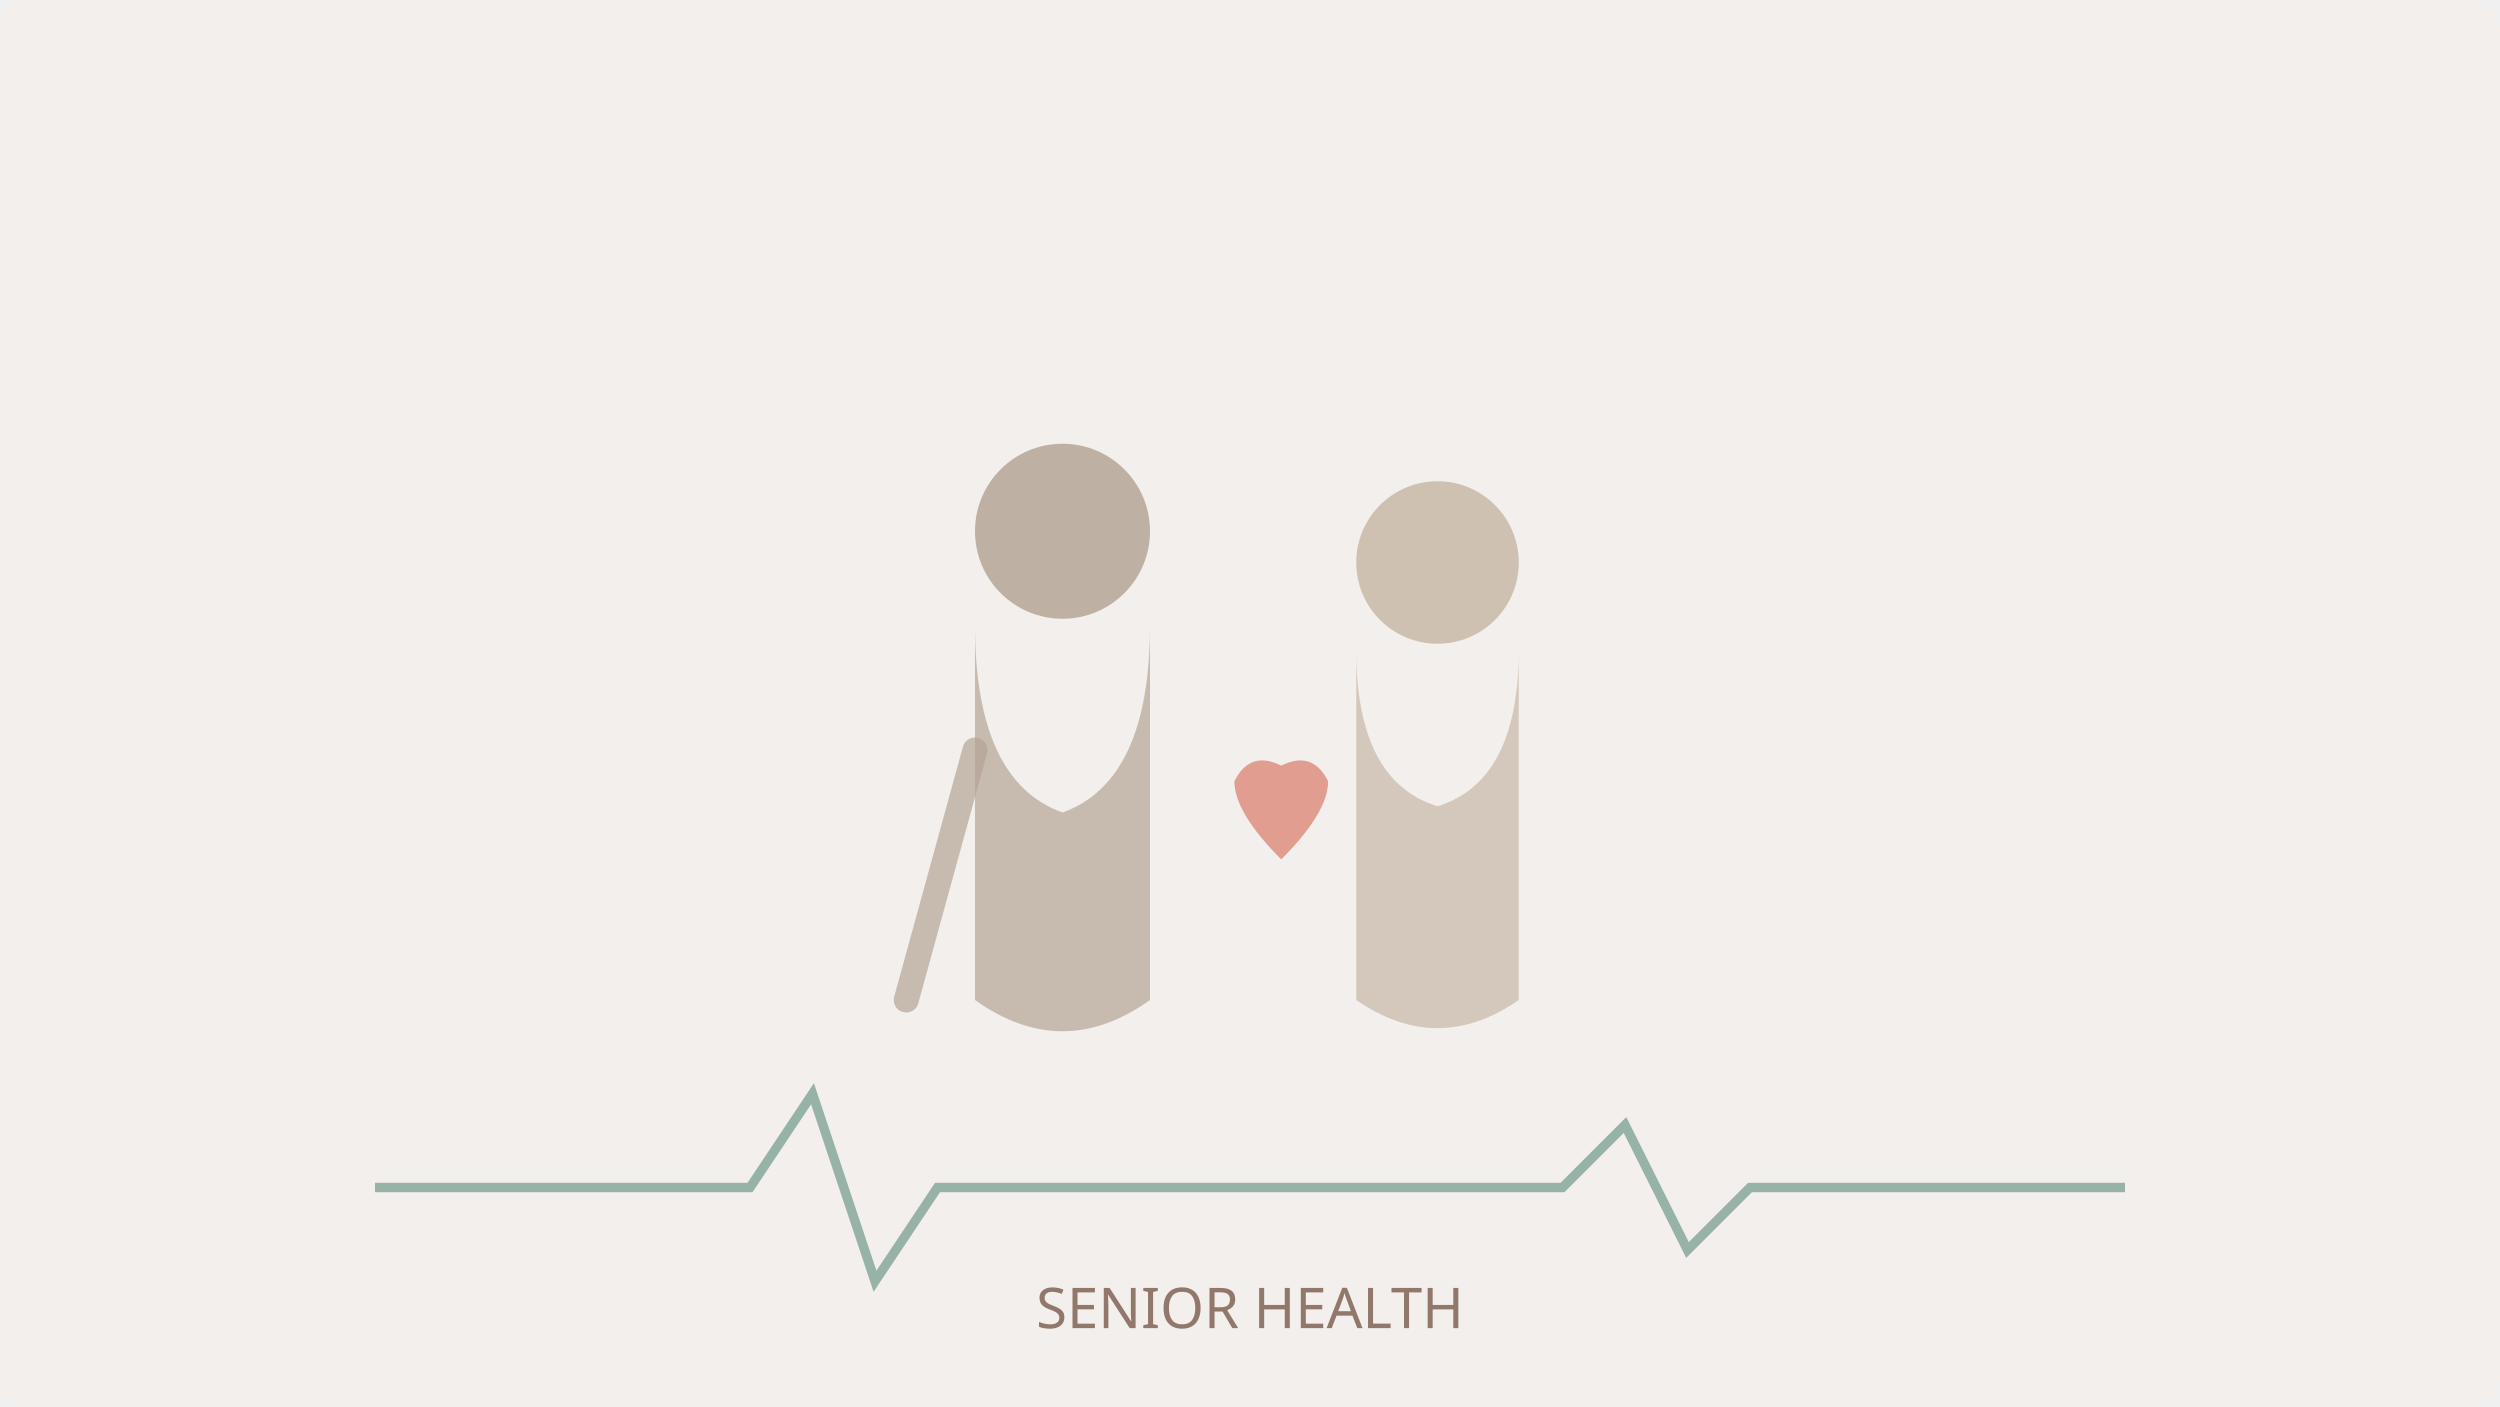
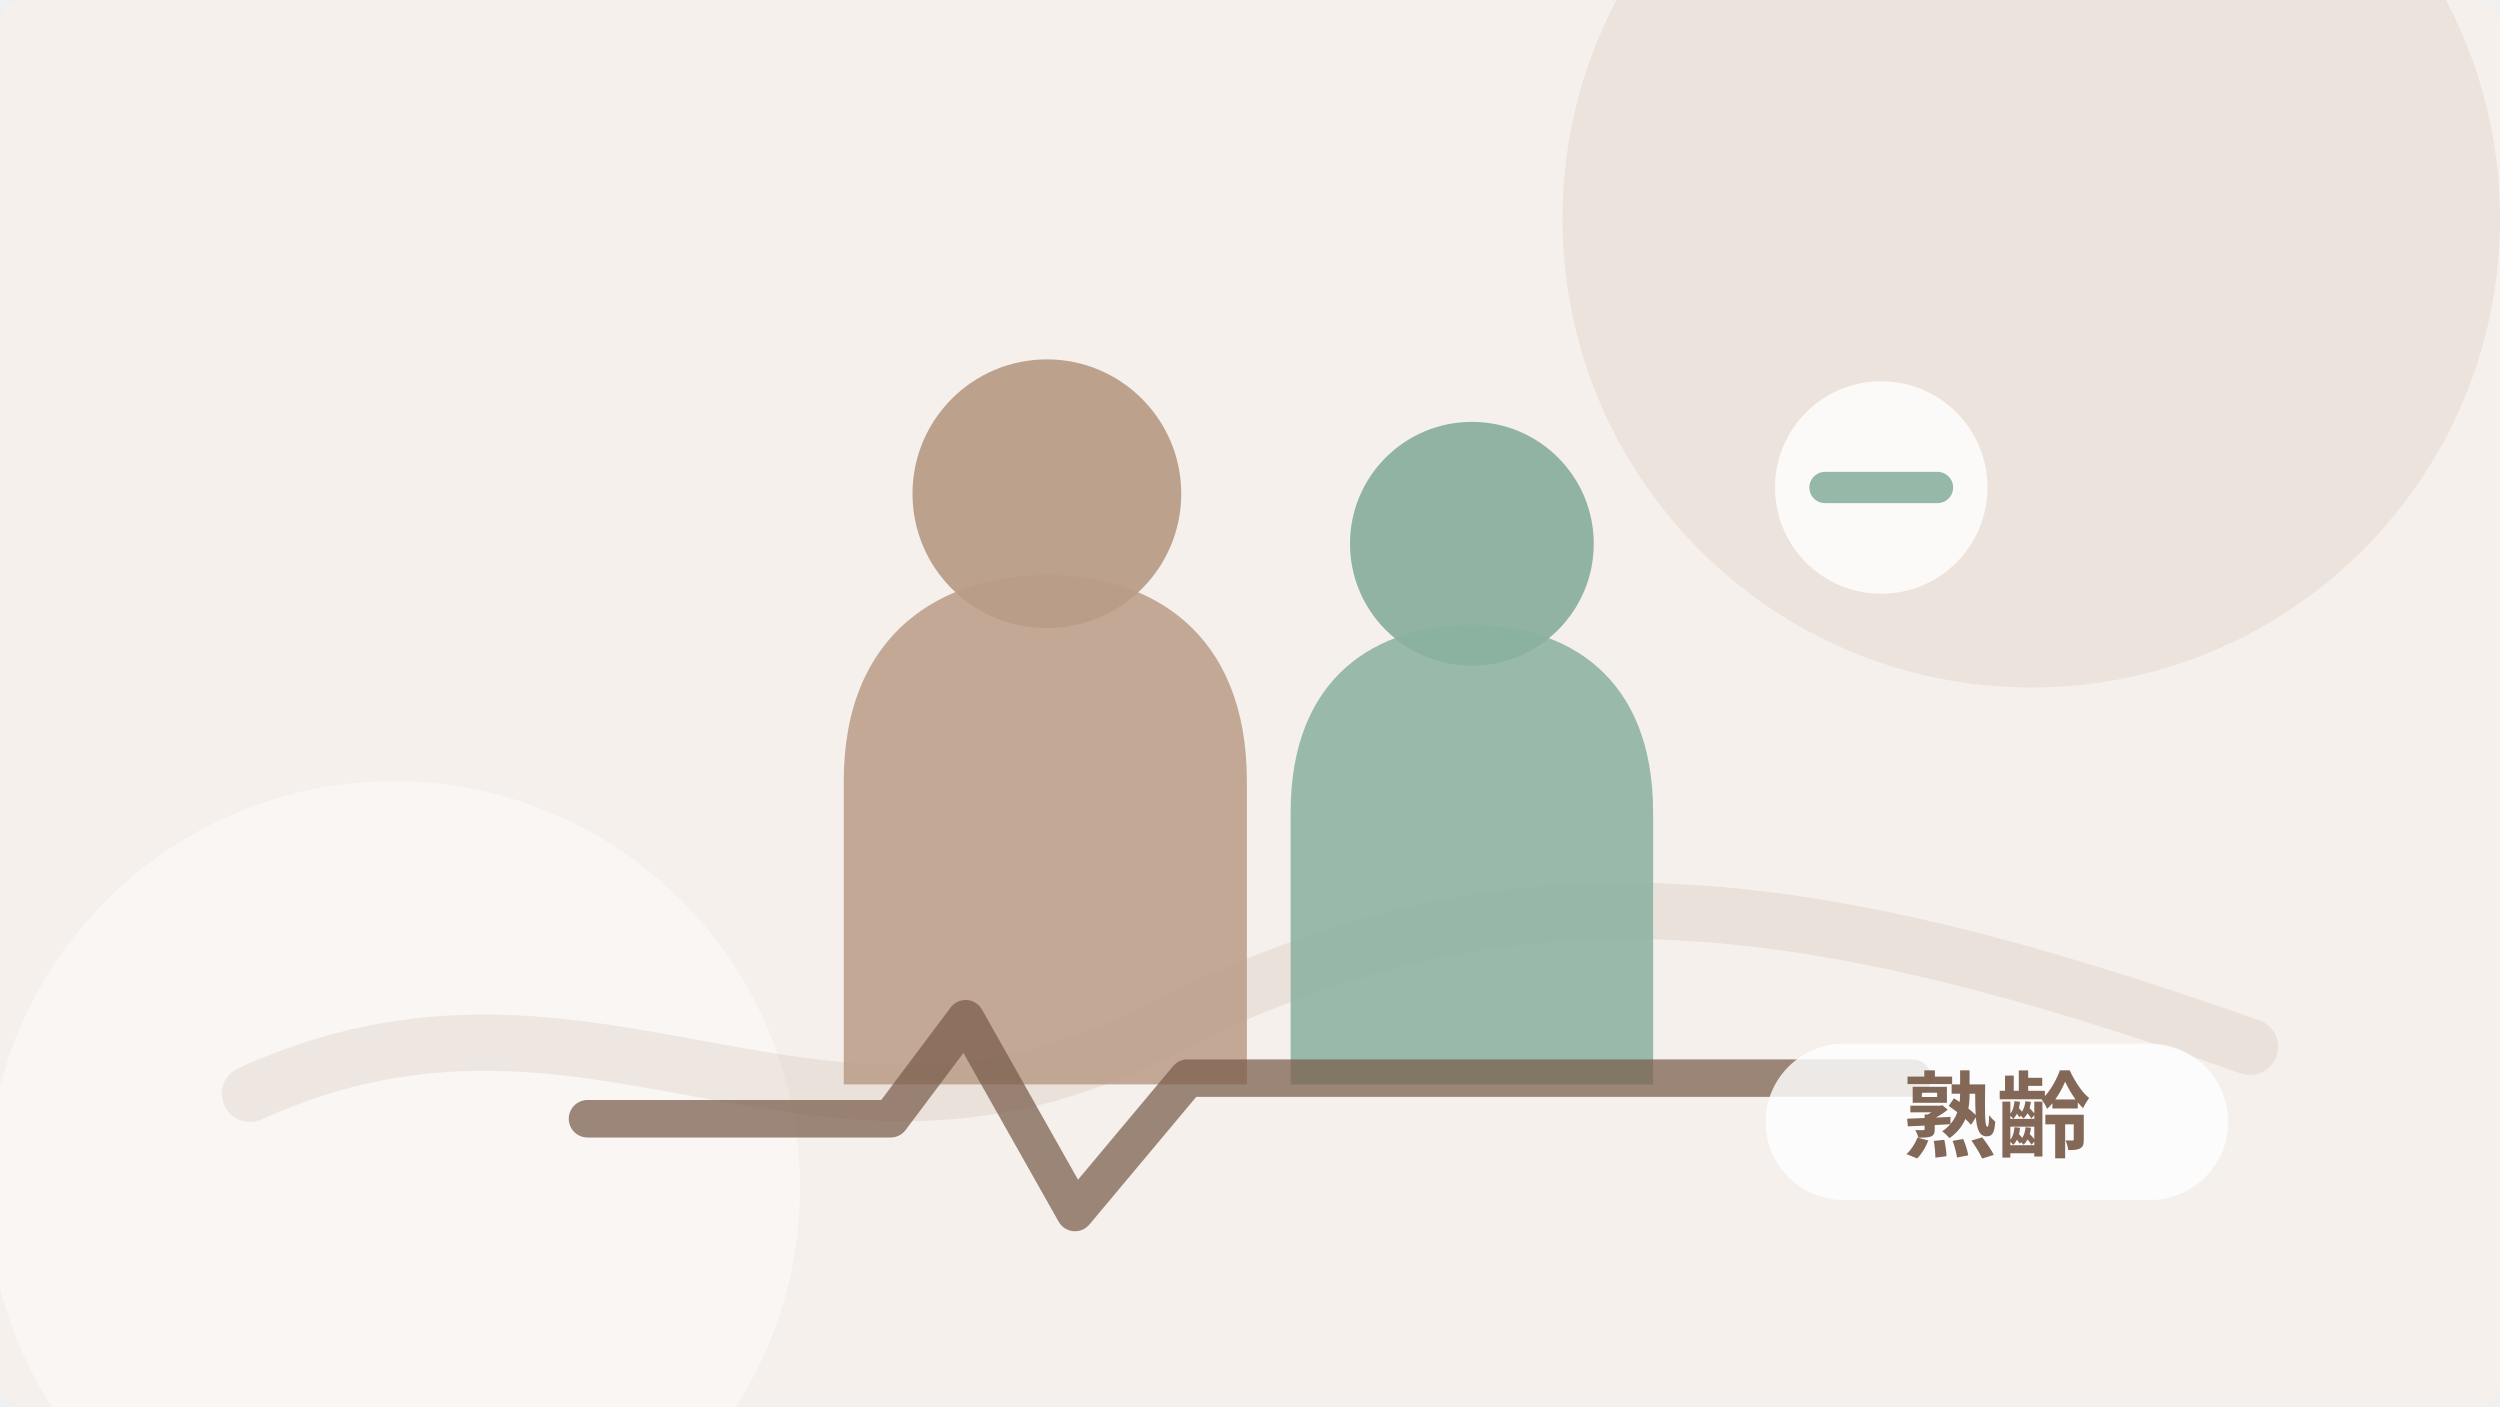
<svg xmlns="http://www.w3.org/2000/svg" viewBox="0 0 800 450" fill="none">
-   <rect width="800" height="450" rx="8" fill="#F2EFEC" />
-   <circle cx="340" cy="170" r="28" fill="#B5A496" opacity="0.85" />
-   <path d="M312 200 Q312 250 340 260 Q368 250 368 200 L368 320 Q340 340 312 320 Z" fill="#B5A496" opacity="0.7" />
-   <path d="M312 240 L290 320" stroke="#B5A496" stroke-width="8" stroke-linecap="round" opacity="0.7" />
-   <circle cx="460" cy="180" r="26" fill="#C8B8A8" opacity="0.85" />
-   <path d="M434 208 Q434 250 460 258 Q486 250 486 208 L486 320 Q460 338 434 320 Z" fill="#C8B8A8" opacity="0.7" />
-   <path d="M395 250 Q400 240 410 245 Q420 240 425 250 Q425 260 410 275 Q395 260 395 250Z" fill="#D87A6A" opacity="0.7" />
-   <path d="M120 380 L240 380 L260 350 L280 410 L300 380 L500 380 L520 360 L540 400 L560 380 L680 380" stroke="#5A8A7A" stroke-width="3" fill="none" opacity="0.6" />
-   <text x="400" y="425" text-anchor="middle" font-family="sans-serif" font-size="18" fill="#7A5A4A" opacity="0.8">SENIOR HEALTH</text>
+   <rect width="800" height="450" rx="8" fill="#F5F0EC" />
+   <circle cx="650" cy="70" r="150" fill="#B99D88" opacity="0.16" />
+   <circle cx="126" cy="380" r="130" fill="#FFFFFF" opacity="0.42" />
+   <path d="M80 350 C190 300 260 386 370 330 S570 282 720 335" stroke="#B99D88" stroke-width="18" stroke-linecap="round" opacity="0.18" />
+   <circle cx="335" cy="158" r="43" fill="#B99D88" opacity="0.95" />
+   <path d="M270 250 C270 202 302 184 335 184 C368 184 399 202 399 250 V347 H270Z" fill="#B99D88" opacity="0.86" />
+   <circle cx="471" cy="174" r="39" fill="#8AB0A0" opacity="0.95" />
+   <path d="M413 260 C413 216 441 200 471 200 C501 200 529 216 529 260 V347 H413Z" fill="#8AB0A0" opacity="0.86" />
+   <path d="M188 358 H285 L309 326 L344 388 L380 345 H612" stroke="#785B4A" stroke-width="12" stroke-linecap="round" stroke-linejoin="round" opacity="0.72" />
+   <circle cx="602" cy="156" r="34" fill="#FFFFFF" opacity="0.82" />
+   <path d="M584 156 H620" stroke="#8AB0A0" stroke-width="10" stroke-linecap="round" opacity="0.9" />
+   <rect x="565" y="334" width="148" height="50" rx="25" fill="#FFFFFF" opacity="0.82" />
+   <text x="639" y="368" text-anchor="middle" font-family="system-ui, sans-serif" font-size="30" font-weight="700" fill="#785B4A" opacity="0.92">熟齡</text>
</svg>
